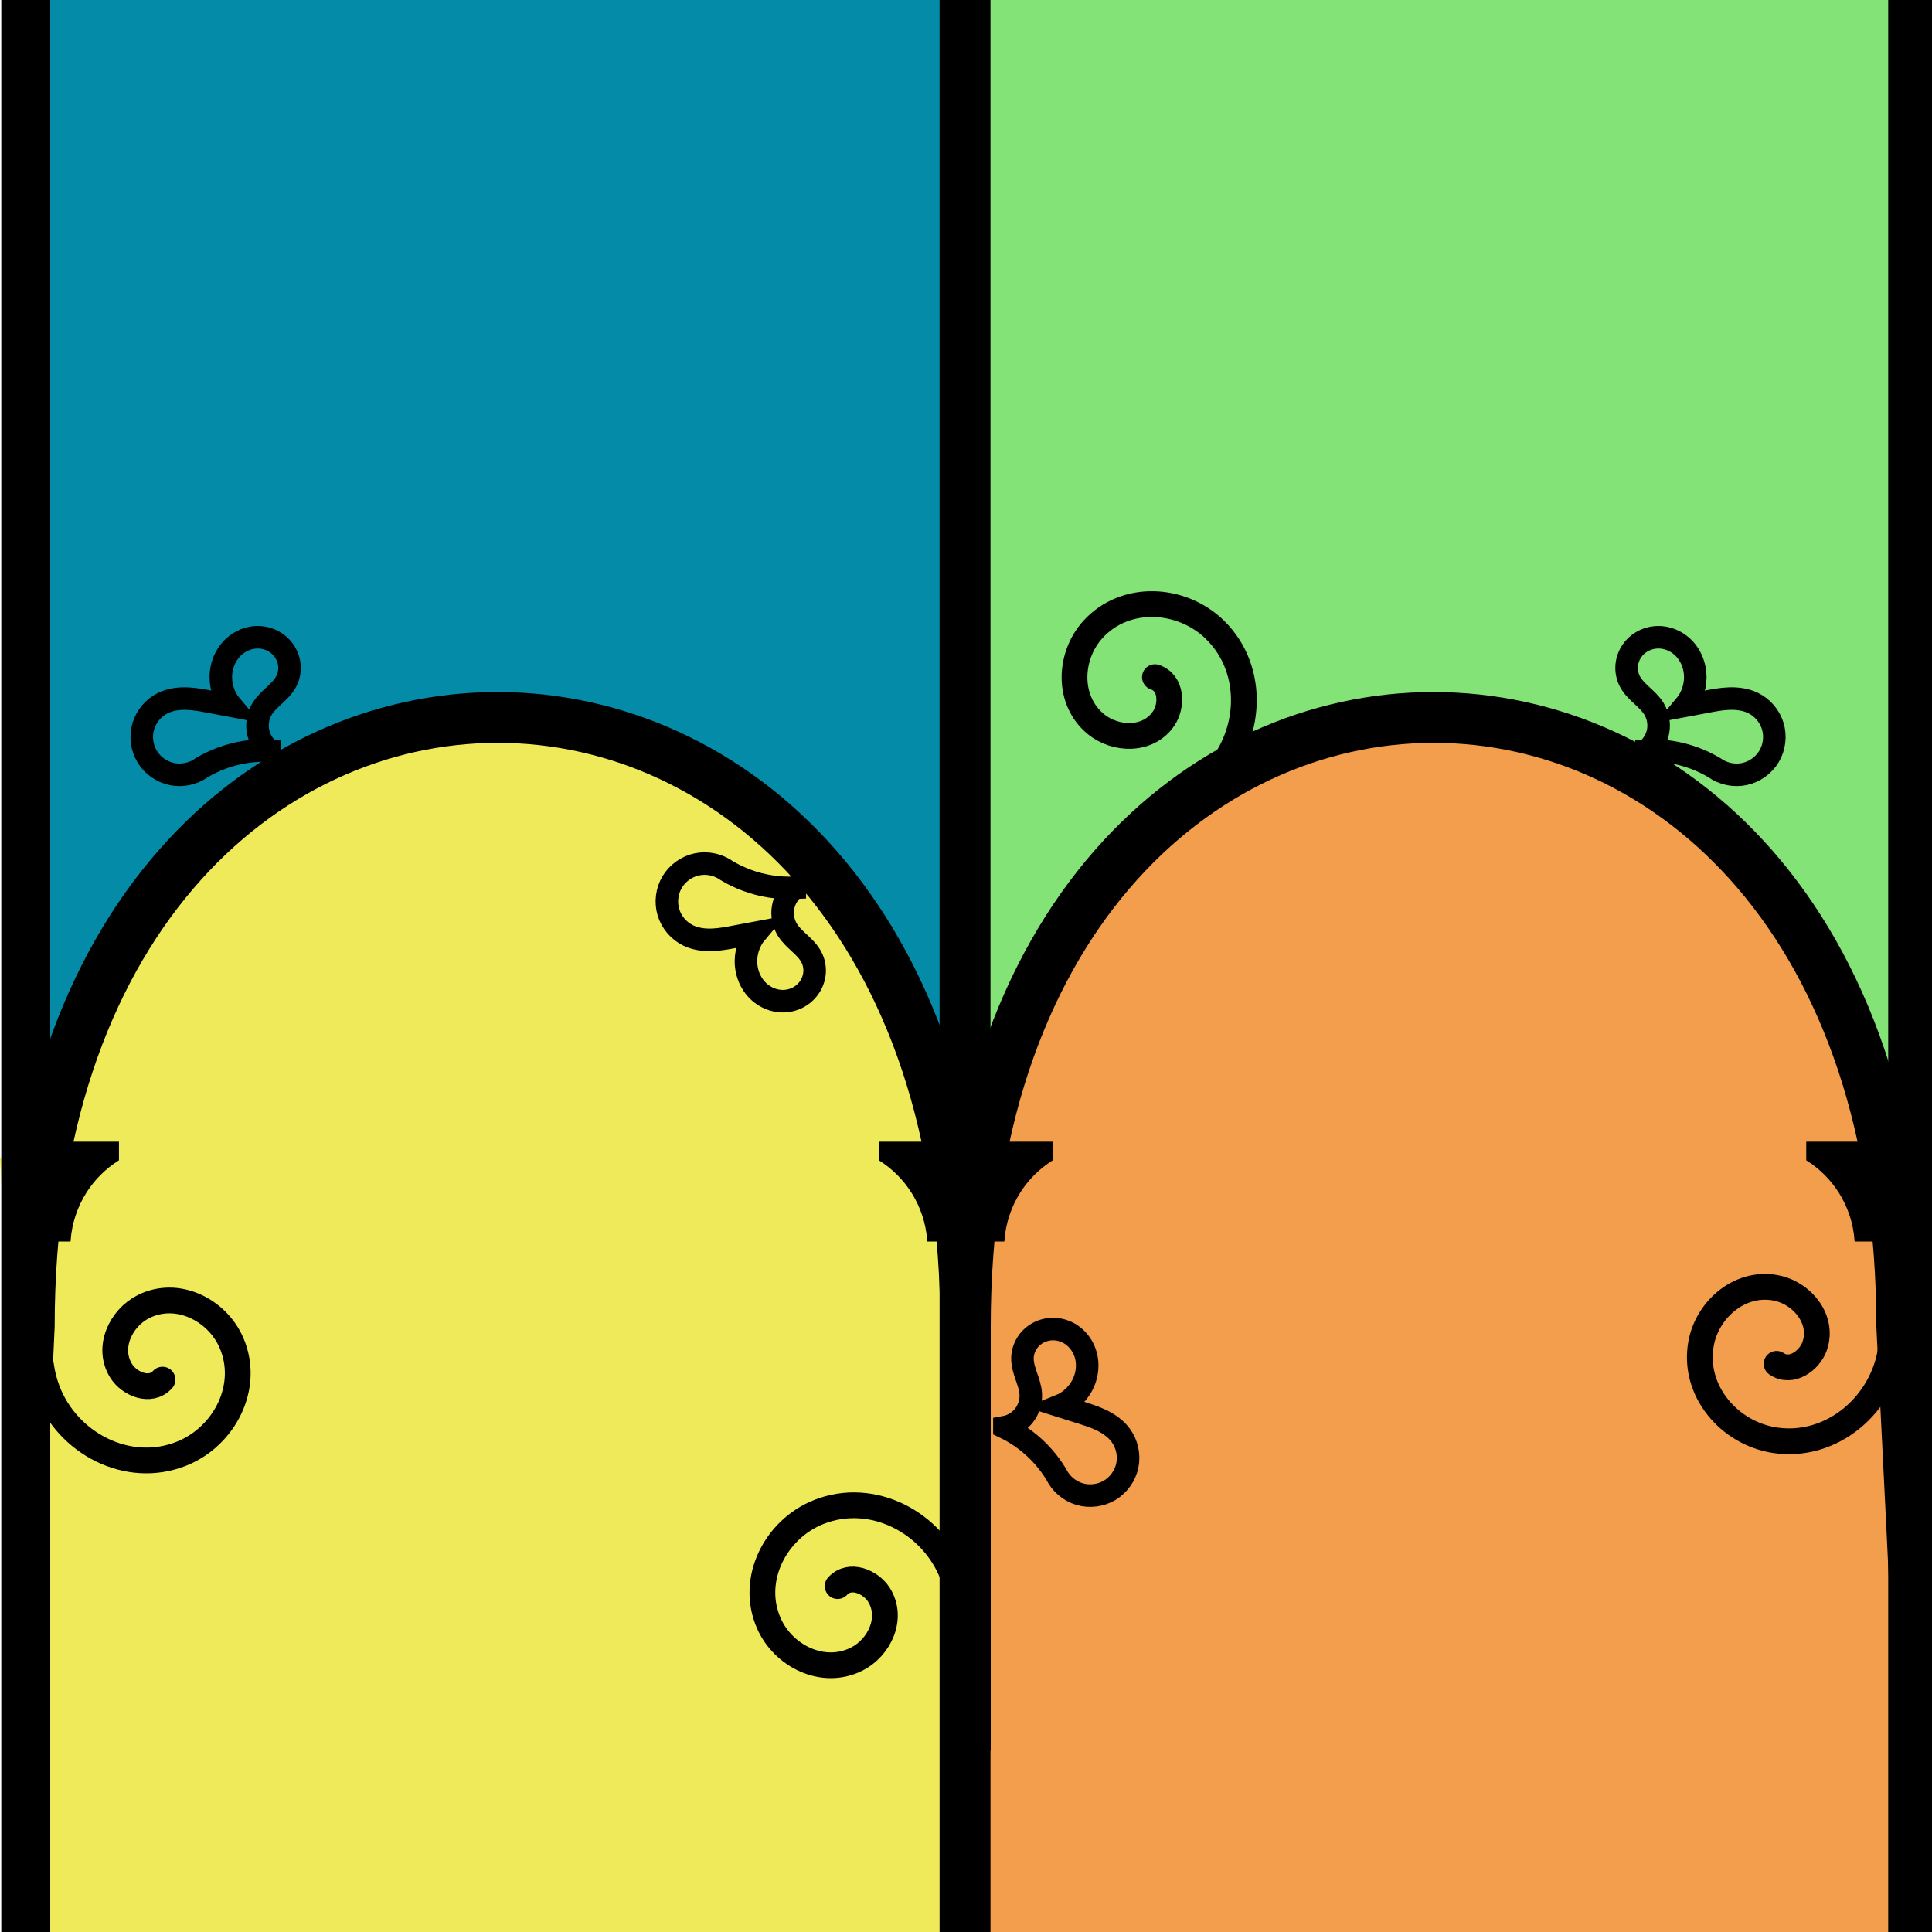
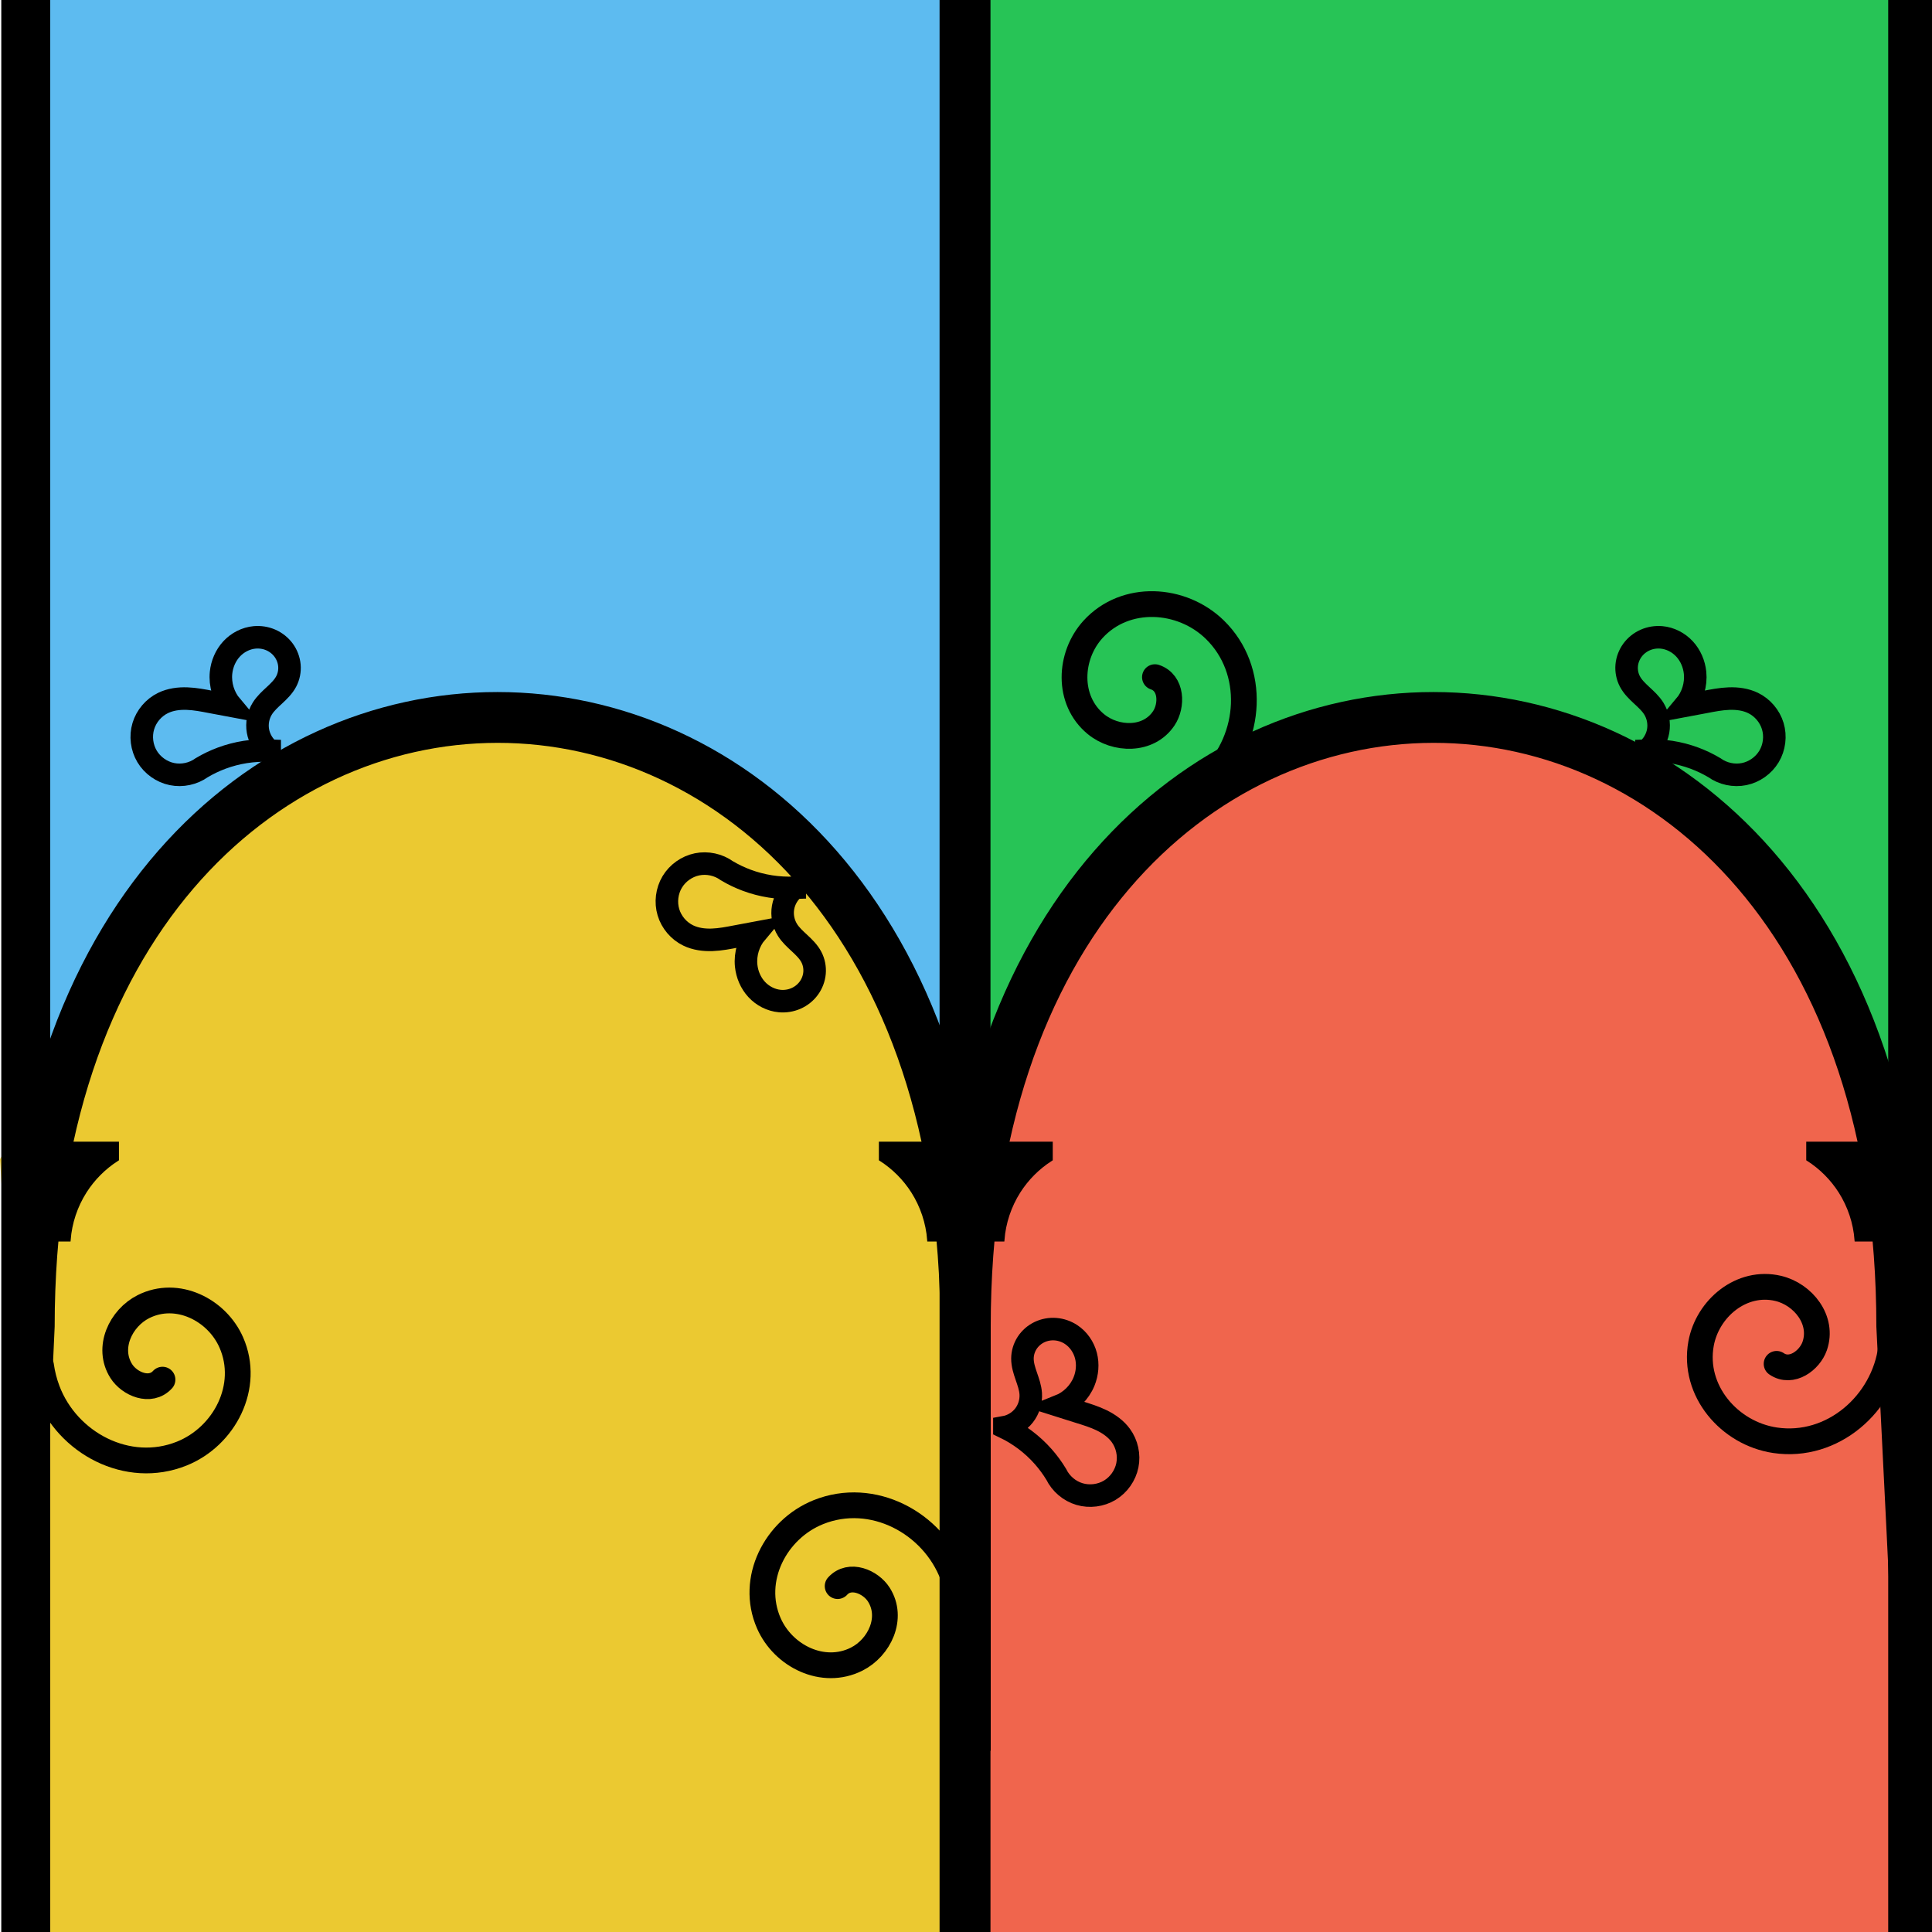
<svg xmlns="http://www.w3.org/2000/svg" width="600" height="600" id="svg2" version="1.1">
  <defs id="defs4">
    <clipPath clipPathUnits="userSpaceOnUse" id="clipPath3938">
      <rect style="fill:none;stroke:#000000;stroke-width:1;stroke-linecap:square;stroke-linejoin:miter;stroke-miterlimit:4;stroke-dasharray:none;stroke-dashoffset:15;stroke-opacity:1" id="rect3940" width="436.162" height="395.645" x="1506.31" y="1540.959" />
    </clipPath>
  </defs>
  <g id="layer1" transform="translate(-8.8970245e-5,-452.3622)">
-     <path id="path4973" d="M 298.125,452.362 H 590 v 380 H 298.125 Z" style="fill:#83e377;fill-opacity:1;stroke:none;stroke-width:1.182" />
-     <path id="path4977" d="M 8.125,452.362 H 300 v 380 H 8.125 Z" style="fill:#048ba8;fill-opacity:1;stroke:none;stroke-width:1.182" />
+     <path id="path4973" d="M 298.125,452.362 H 590 v 380 H 298.125 Z" style="fill:#27c456;fill-opacity:1;stroke:none;stroke-width:1.182" />
+     <path id="path4977" d="M 8.125,452.362 H 300 v 380 H 8.125 Z" style="fill:#5dbbf0;fill-opacity:1;stroke:none;stroke-width:1.182" />
    <flowRoot transform="translate(0,452.3622)" style="font-style:normal;font-weight:normal;line-height:0.01%;font-family:sans-serif;letter-spacing:0px;word-spacing:0px;fill:#000000;fill-opacity:1;stroke:none" id="flowRoot4961" xml:space="preserve">
      <flowRegion id="flowRegion4963" style="font-family:sans-serif">
        <rect y="1353.532" x="35.788" height="181.921" width="692.891" id="rect4965" />
      </flowRegion>
      <flowPara id="flowPara4967" style="font-size:40px;line-height:1.25;font-family:sans-serif"> </flowPara>
    </flowRoot>
-     <path id="path4975" d="m 300,812.362 c 80,-200 220,-180 300,0 l -10,240 -290,0 z" style="fill:#f29e4c;fill-opacity:1;stroke:none;stroke-width:1.077" />
-     <path id="path4979" d="m 0,812.362 c 100,-180 220,-200 300,-3.283 v 243.283 H 15 Z" style="fill:#efea5a;fill-opacity:1;stroke:none;stroke-width:1.076" />
+     <path id="path4975" d="m 300,812.362 c 80,-200 220,-180 300,0 l -10,240 -290,0 z" style="fill:#f0654d;fill-opacity:1;stroke:none;stroke-width:1.077" />
+     <path id="path4979" d="m 0,812.362 c 100,-180 220,-200 300,-3.283 v 243.283 H 15 Z" style="fill:#ebc931;fill-opacity:1;stroke:none;stroke-width:1.076" />
    <path id="path4981" d="M 16.3,864.342 10,1002.362 1.999,995.342 v -131 c 0,-261.949 305,-261.74 305,0 v 131 h -14.301 c -0.327,-13.676 0,-131 0,-131 0,-242.796 -276.398,-242.422 -276.398,0 z" style="fill:#000000;fill-opacity:1;stroke:#000000;stroke-width:1.356;stroke-linecap:square;stroke-linejoin:miter;stroke-miterlimit:4;stroke-dashoffset:15;stroke-opacity:1" />
    <path style="fill:#000000;fill-opacity:1;stroke:#000000;stroke-width:1.356;stroke-linecap:square;stroke-linejoin:miter;stroke-miterlimit:4;stroke-dashoffset:15;stroke-opacity:1" d="m 306.999,864.342 v 131 h -14.301 v -131 c 0,-261.949 305,-261.74 305,0 v 131 L 590,1002.362 c -0.327,-13.676 -6.603,-138.02 -6.603,-138.02 0,-242.796 -276.398,-242.422 -276.398,0 z" id="path4983" />
    <path id="path4985" d="M 306.849,452.362 V 1052.362 H 292.548 V 452.362 Z" style="fill:#000000;fill-opacity:1;stroke:#000000;stroke-width:1.509;stroke-linecap:square;stroke-linejoin:miter;stroke-miterlimit:4;stroke-dashoffset:15;stroke-opacity:1" />
    <path transform="matrix(-0.2168837,0.3785809,-0.3785809,-0.2168837,369.8263,1272.504)" d="m -415.101,1081.376 c 12.508,2.765 14.376,18.843 9.314,28.467 -9.124,17.349 -32.537,19.157 -47.699,9.11 -22.324,-14.792 -24.086,-46.422 -8.906,-66.93 20.27,-27.383 60.376,-29.078 86.162,-8.701 32.486,25.671 34.102,74.362 8.497,105.394 -3.865,4.684 -8.258,8.929 -13.062,12.643" id="path4995" style="fill:none;stroke:#000000;stroke-width:18.336;stroke-linecap:round;stroke-linejoin:round;stroke-miterlimit:4;stroke-dasharray:none;stroke-opacity:1" />
    <path style="fill:none;stroke:#000000;stroke-width:18.336;stroke-linecap:round;stroke-linejoin:round;stroke-miterlimit:4;stroke-dasharray:none;stroke-opacity:1" id="path4997" d="m -415.101,1081.376 c 12.508,2.765 14.376,18.843 9.314,28.467 -9.124,17.349 -32.537,19.157 -47.699,9.11 -22.324,-14.792 -24.086,-46.422 -8.906,-66.93 20.27,-27.383 60.376,-29.078 86.162,-8.701 32.486,25.671 34.102,74.362 8.497,105.394 -3.865,4.684 -8.258,8.929 -13.062,12.643" transform="matrix(0.2168837,-0.3785809,0.3785809,0.2168837,-59.224,553.2577)" />
    <path id="path4999" d="m 246.835,728.078 c -5.064,0.226 -10.171,-0.575 -14.922,-2.341 -2.143,-0.797 -4.213,-1.787 -6.178,-2.956 -2.632,-1.905 -6.076,-2.646 -9.259,-1.991 -3.183,0.655 -6.055,2.696 -7.72,5.486 -1.666,2.79 -2.1,6.286 -1.166,9.399 0.933,3.112 3.219,5.793 6.145,7.206 2.291,1.107 4.893,1.442 7.436,1.352 2.543,-0.089 5.052,-0.585 7.55,-1.067 2.052,-0.397 4.106,-0.786 6.161,-1.168 -2.362,2.813 -3.527,6.6 -3.154,10.254 0.278,2.726 1.404,5.377 3.262,7.391 1.858,2.014 4.453,3.361 7.182,3.604 1.706,0.152 3.451,-0.122 5.021,-0.809 1.569,-0.686 2.959,-1.785 3.973,-3.166 1.014,-1.38 1.649,-3.04 1.796,-4.747 0.147,-1.707 -0.198,-3.455 -0.998,-4.97 -0.876,-1.659 -2.253,-2.991 -3.628,-4.266 -1.376,-1.276 -2.793,-2.548 -3.787,-4.14 -1.282,-2.054 -1.776,-4.588 -1.359,-6.974 0.417,-2.386 1.742,-4.601 3.645,-6.098 z" style="fill:none;stroke:#000000;stroke-width:7;stroke-linecap:butt;stroke-linejoin:miter;stroke-miterlimit:4;stroke-dasharray:none;stroke-opacity:1" />
    <path style="fill:none;stroke:#000000;stroke-width:7;stroke-linecap:butt;stroke-linejoin:miter;stroke-miterlimit:4;stroke-dasharray:none;stroke-opacity:1" d="m 83.754,685.473 c -5.064,-0.226 -10.171,0.575 -14.922,2.341 -2.143,0.797 -4.213,1.787 -6.178,2.956 -2.632,1.905 -6.076,2.646 -9.259,1.991 -3.182,-0.655 -6.054,-2.696 -7.72,-5.485 -1.666,-2.79 -2.1,-6.286 -1.166,-9.398 0.933,-3.112 3.219,-5.793 6.145,-7.206 2.291,-1.107 4.893,-1.442 7.436,-1.352 2.543,0.089 5.052,0.585 7.55,1.067 2.052,0.397 4.106,0.786 6.161,1.168 -2.362,-2.813 -3.527,-6.6 -3.154,-10.254 0.278,-2.726 1.404,-5.377 3.262,-7.391 1.858,-2.014 4.453,-3.361 7.182,-3.604 1.706,-0.152 3.451,0.122 5.021,0.809 1.569,0.686 2.959,1.785 3.973,3.166 1.014,1.38 1.649,3.04 1.796,4.747 0.147,1.707 -0.198,3.455 -0.998,4.97 -0.876,1.659 -2.253,2.991 -3.628,4.266 -1.376,1.276 -2.793,2.548 -3.787,4.14 -1.282,2.054 -1.776,4.588 -1.359,6.974 0.417,2.386 1.742,4.601 3.645,6.098 z" id="path5001" />
    <path transform="matrix(0.4339651,0.04512591,-0.04512591,0.4339651,587.6124,212.1067)" d="m -415.101,1081.376 c 12.508,2.765 14.376,18.843 9.314,28.467 -9.124,17.349 -32.537,19.157 -47.699,9.11 -22.324,-14.792 -24.086,-46.422 -8.906,-66.93 20.27,-27.383 60.376,-29.078 86.162,-8.701 32.486,25.671 34.102,74.362 8.497,105.394 -3.865,4.684 -8.258,8.929 -13.062,12.643" id="path5003" style="fill:none;stroke:#000000;stroke-width:18.336;stroke-linecap:round;stroke-linejoin:round;stroke-miterlimit:4;stroke-dasharray:none;stroke-opacity:1" />
    <path style="fill:none;stroke:#000000;stroke-width:7;stroke-linecap:butt;stroke-linejoin:miter;stroke-miterlimit:4;stroke-dasharray:none;stroke-opacity:1" d="m 511.312,685.473 c 5.064,-0.226 10.171,0.575 14.922,2.341 2.143,0.797 4.213,1.787 6.178,2.956 2.632,1.905 6.076,2.646 9.259,1.991 3.183,-0.655 6.054,-2.696 7.72,-5.486 1.666,-2.79 2.1,-6.286 1.166,-9.398 -0.933,-3.112 -3.219,-5.793 -6.145,-7.206 -2.291,-1.107 -4.893,-1.442 -7.436,-1.352 -2.543,0.089 -5.052,0.585 -7.55,1.068 -2.052,0.397 -4.106,0.786 -6.161,1.168 2.362,-2.813 3.527,-6.6 3.154,-10.254 -0.278,-2.726 -1.404,-5.377 -3.262,-7.391 -1.858,-2.014 -4.453,-3.361 -7.182,-3.604 -1.706,-0.152 -3.451,0.122 -5.021,0.809 -1.569,0.686 -2.959,1.785 -3.973,3.166 -1.014,1.38 -1.649,3.04 -1.796,4.747 -0.147,1.707 0.198,3.455 0.998,4.97 0.876,1.659 2.253,2.991 3.628,4.266 1.376,1.276 2.793,2.548 3.787,4.14 1.282,2.054 1.776,4.588 1.359,6.974 -0.417,2.386 -1.742,4.601 -3.645,6.098 z" id="path5005" />
    <path id="path5007" d="m 311.922,895.618 c 4.572,2.189 8.698,5.304 12.054,9.102 1.514,1.713 2.872,3.563 4.054,5.52 1.422,2.921 4.11,5.199 7.226,6.122 3.115,0.923 6.61,0.478 9.395,-1.196 2.785,-1.674 4.816,-4.553 5.461,-7.737 0.645,-3.185 -0.106,-6.627 -2.02,-9.253 -1.498,-2.056 -3.635,-3.579 -5.92,-4.7 -2.284,-1.121 -4.73,-1.867 -7.161,-2.62 -1.997,-0.618 -3.991,-1.243 -5.983,-1.876 3.41,-1.367 6.223,-4.156 7.617,-7.555 1.04,-2.535 1.298,-5.404 0.61,-8.056 -0.689,-2.652 -2.341,-5.064 -4.633,-6.566 -1.433,-0.939 -3.101,-1.52 -4.809,-1.655 -1.708,-0.135 -3.451,0.179 -4.997,0.917 -1.546,0.739 -2.888,1.903 -3.822,3.339 -0.934,1.436 -1.455,3.14 -1.464,4.853 -0.01,1.876 0.576,3.699 1.187,5.473 0.612,1.774 1.261,3.565 1.387,5.437 0.162,2.416 -0.598,4.883 -2.091,6.79 -1.493,1.907 -3.706,3.236 -6.091,3.658 z" style="fill:none;stroke:#000000;stroke-width:7;stroke-linecap:butt;stroke-linejoin:miter;stroke-miterlimit:4;stroke-dasharray:none;stroke-opacity:1" />
    <path transform="matrix(0.2987112,0.3180152,0.3180152,-0.2987112,331.8407,1330.944)" d="m -415.101,1081.376 c 12.508,2.765 14.376,18.843 9.314,28.467 -9.124,17.349 -32.537,19.157 -47.699,9.11 -22.324,-14.792 -24.086,-46.422 -8.906,-66.93 20.27,-27.383 60.376,-29.078 86.162,-8.701 32.486,25.671 34.102,74.362 8.497,105.394 -3.865,4.684 -8.258,8.929 -13.062,12.643" id="path5009" style="fill:none;stroke:#000000;stroke-width:18.336;stroke-linecap:round;stroke-linejoin:round;stroke-miterlimit:4;stroke-dasharray:none;stroke-opacity:1" />
    <path id="path5046" d="m 301.443,837.427 h 10 c 0.408,-5.308 2.142,-10.509 5,-15 2.551,-4.009 5.991,-7.449 10,-10 v -5 h -25 z" style="fill:#000000;fill-opacity:1;stroke:#000000;stroke-width:1px;stroke-linecap:butt;stroke-linejoin:miter;stroke-opacity:1" />
    <path style="fill:#000000;fill-opacity:1;stroke:#000000;stroke-width:1px;stroke-linecap:butt;stroke-linejoin:miter;stroke-opacity:1" d="m 298.443,837.427 h -10 c -0.408,-5.308 -2.142,-10.509 -5,-15 -2.551,-4.009 -5.991,-7.449 -10,-10 v -5 h 25 z" id="path5050" />
    <path id="path5054" d="m 586.443,837.427 h -10 c -0.408,-5.308 -2.142,-10.509 -5,-15 -2.551,-4.009 -5.991,-7.449 -10,-10 v -5 h 25 z" style="fill:#000000;fill-opacity:1;stroke:#000000;stroke-width:1px;stroke-linecap:butt;stroke-linejoin:miter;stroke-opacity:1" />
    <path style="fill:#000000;fill-opacity:1;stroke:#000000;stroke-width:1px;stroke-linecap:butt;stroke-linejoin:miter;stroke-opacity:1" d="m 11.443,837.427 h 10 c 0.408,-5.308 2.142,-10.509 5,-15 2.551,-4.009 5.991,-7.449 10,-10 v -5 h -25 z" id="path5058" />
    <path style="fill:none;stroke:#000000;stroke-width:15.205;stroke-linecap:butt;stroke-linejoin:miter;stroke-miterlimit:4;stroke-dasharray:none;stroke-opacity:1" d="m 594,452.362 c 0,600 0,600 0,600" id="path957" />
    <path style="fill:none;stroke:#000000;stroke-width:15.205;stroke-linecap:butt;stroke-linejoin:miter;stroke-miterlimit:4;stroke-dasharray:none;stroke-opacity:1" d="M 8,452.362 C 8,1052.362 8,1052.362 8,1052.362" id="path957-0" />
  </g>
  <g id="layer2" />
</svg>
